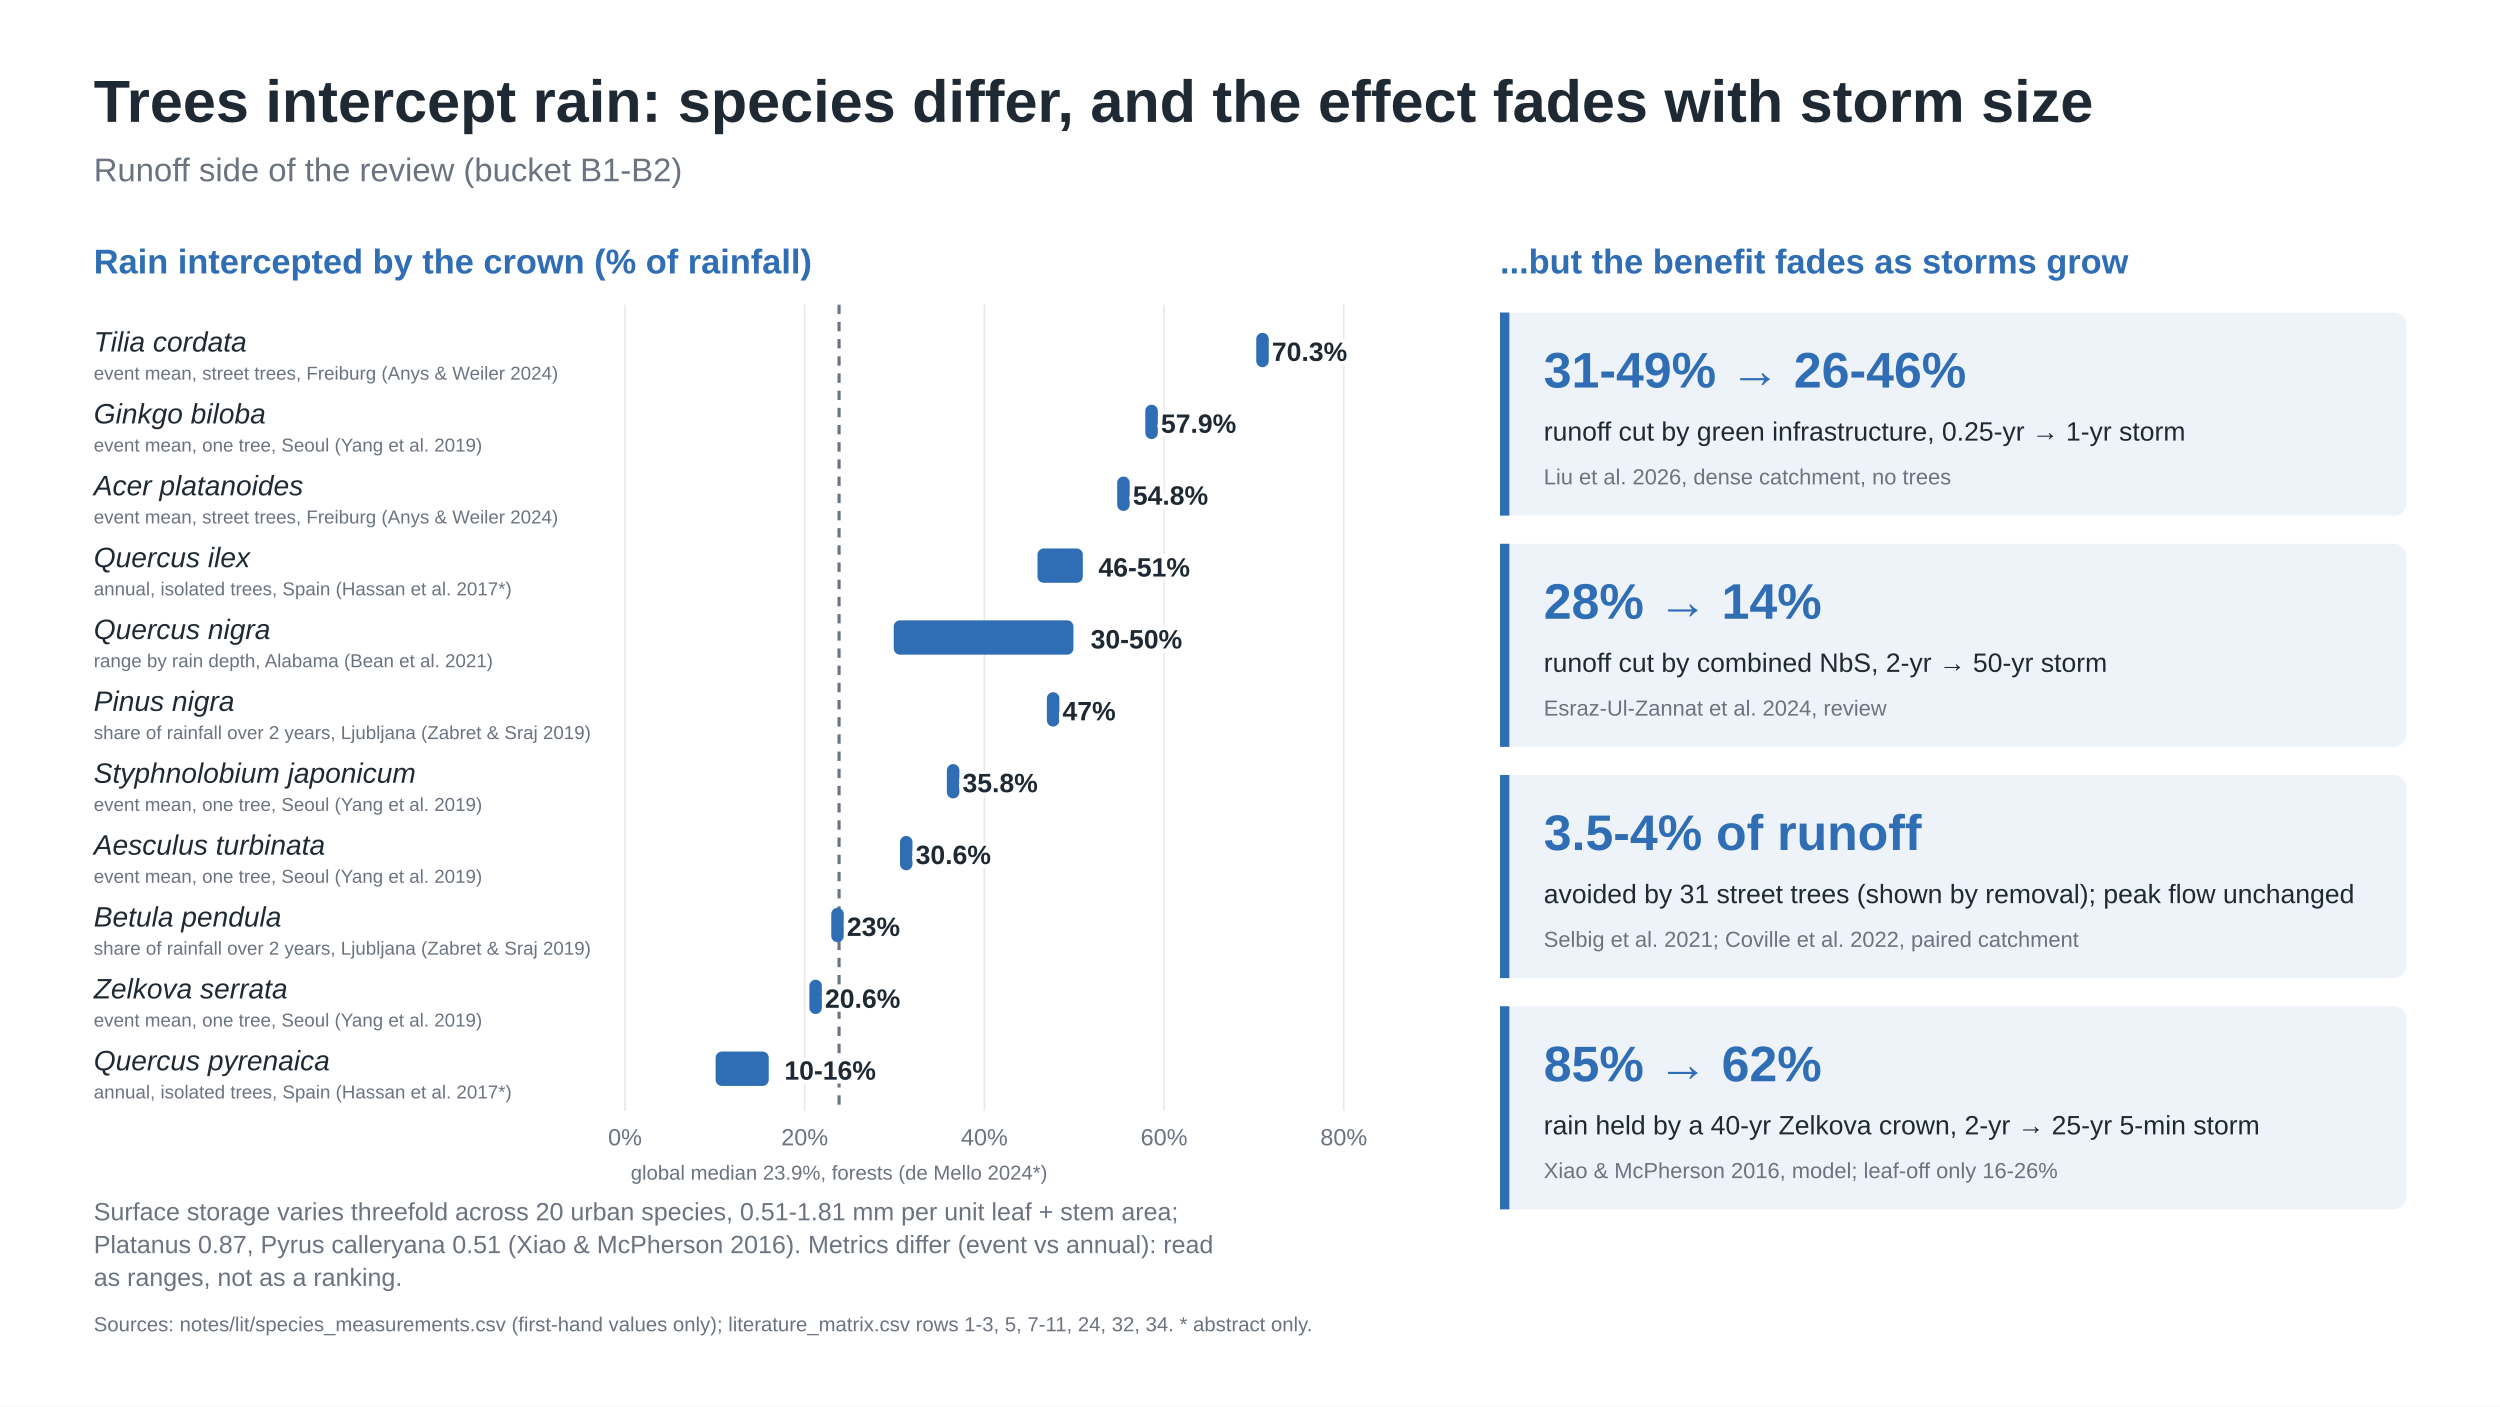
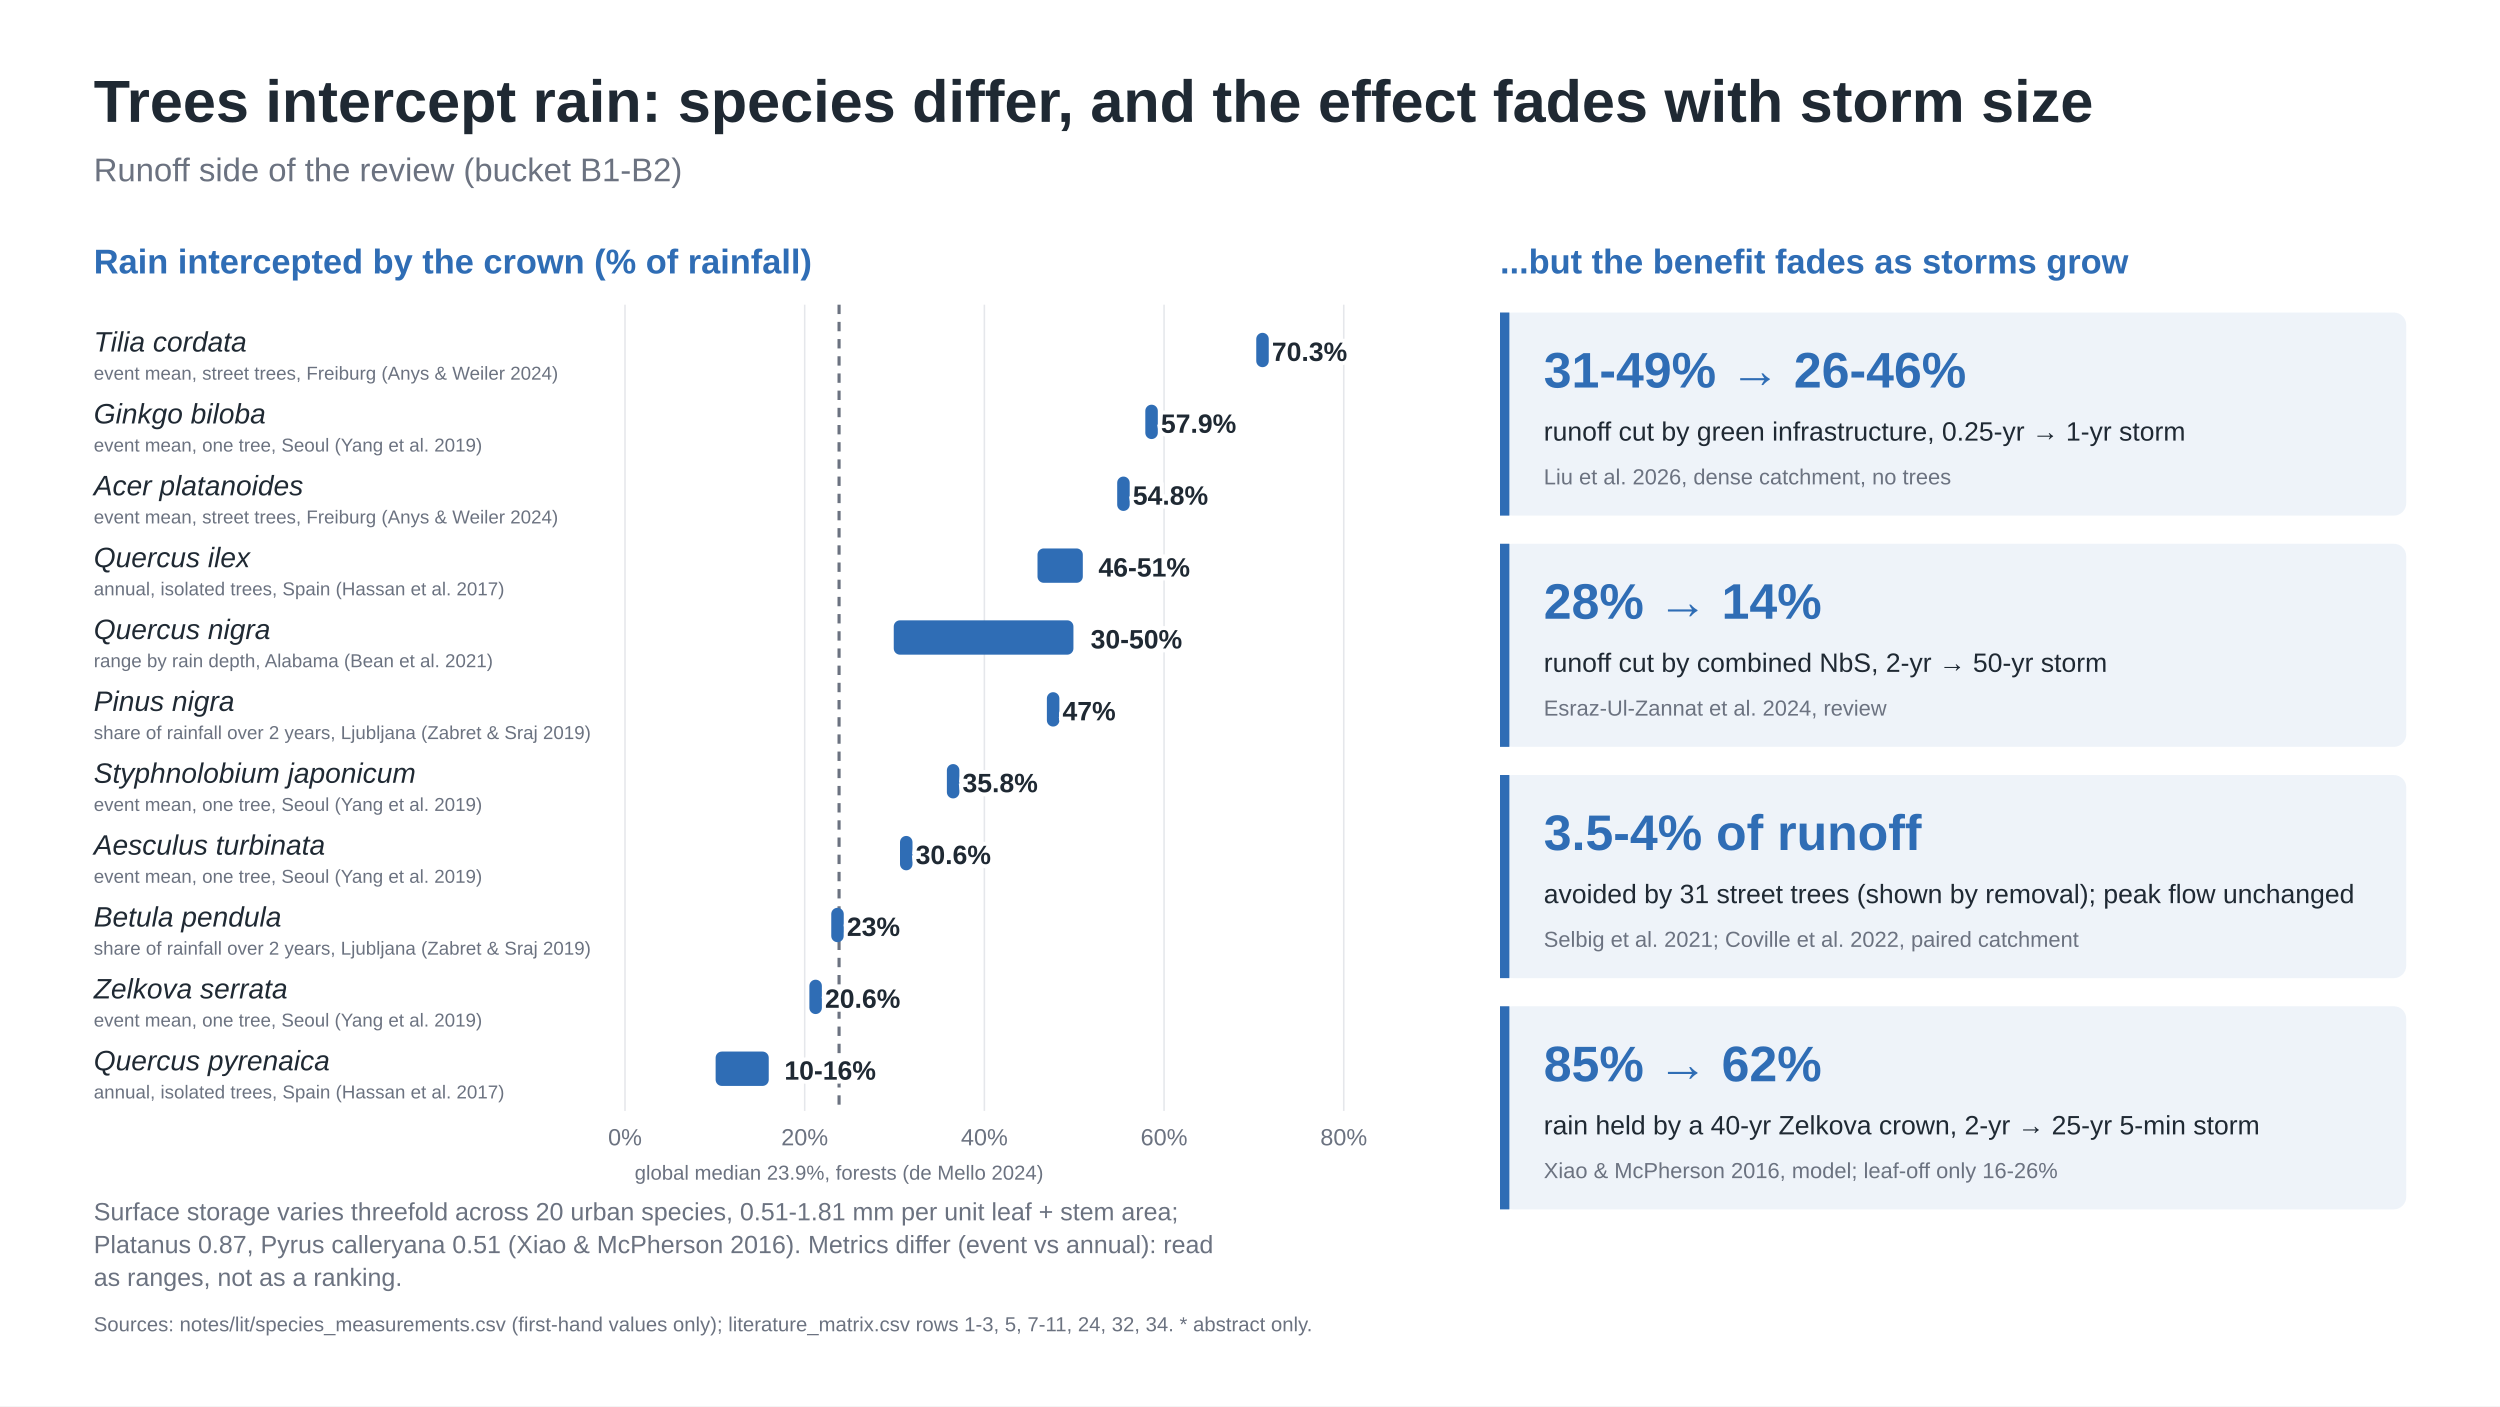
<svg xmlns="http://www.w3.org/2000/svg" width="1600" height="900" viewBox="0 0 1600 900" font-family="Arial, Helvetica, sans-serif">
  <defs>
    <marker id="arr" viewBox="0 0 10 10" refX="9" refY="5" markerWidth="7" markerHeight="7" orient="auto">
      <path d="M0,0 L10,5 L0,10 z" fill="#6B7280" />
    </marker>
  </defs>
  <rect width="1600" height="900" fill="#FFFFFF" />
  <text x="60" y="78" font-size="38" fill="#1F2933" font-weight="bold" text-anchor="start">Trees intercept rain: species differ, and the effect fades with storm size</text>
  <text x="60" y="116" font-size="21" fill="#6B7280" font-weight="normal" text-anchor="start">Runoff side of the review (bucket B1-B2)</text>
  <text x="60" y="175" font-size="22" fill="#2F6DB5" font-weight="bold" text-anchor="start">Rain intercepted by the crown (% of rainfall)</text>
  <line x1="400" y1="195" x2="400" y2="711" stroke="#E5E7EB" stroke-width="1" />
  <text x="400" y="733" font-size="15" fill="#6B7280" font-weight="normal" text-anchor="middle">0%</text>
  <line x1="515" y1="195" x2="515" y2="711" stroke="#E5E7EB" stroke-width="1" />
  <text x="515" y="733" font-size="15" fill="#6B7280" font-weight="normal" text-anchor="middle">20%</text>
  <line x1="630" y1="195" x2="630" y2="711" stroke="#E5E7EB" stroke-width="1" />
  <text x="630" y="733" font-size="15" fill="#6B7280" font-weight="normal" text-anchor="middle">40%</text>
  <line x1="745" y1="195" x2="745" y2="711" stroke="#E5E7EB" stroke-width="1" />
  <text x="745" y="733" font-size="15" fill="#6B7280" font-weight="normal" text-anchor="middle">60%</text>
  <line x1="860" y1="195" x2="860" y2="711" stroke="#E5E7EB" stroke-width="1" />
  <text x="860" y="733" font-size="15" fill="#6B7280" font-weight="normal" text-anchor="middle">80%</text>
  <line x1="537" y1="195" x2="537" y2="711" stroke="#6B7280" stroke-width="2" stroke-dasharray="6 5" />
-   <text x="537" y="755" font-size="13" fill="#6B7280" font-weight="normal" text-anchor="middle">global median 23.9%, forests (de Mello 2024*)</text>
+   <text x="537" y="755" font-size="13" fill="#6B7280" font-weight="normal" text-anchor="middle">global median 23.9%, forests (de Mello 2024)</text>
  <text x="60" y="225" font-size="18" fill="#1F2933" font-weight="normal" text-anchor="start" font-style="italic">Tilia cordata</text>
  <text x="60" y="243" font-size="12" fill="#6B7280" font-weight="normal" text-anchor="start">event mean, street trees, Freiburg (Anys &amp; Weiler 2024)</text>
  <rect x="804" y="213" width="8" height="22" rx="4" fill="#2F6DB5" fill-opacity="1.0" stroke="none" stroke-width="2" />
  <text x="814" y="231" font-size="17" fill="#1F2933" font-weight="bold" text-anchor="start" stroke="#FFFFFF" stroke-width="5" paint-order="stroke">70.3%</text>
  <text x="60" y="271" font-size="18" fill="#1F2933" font-weight="normal" text-anchor="start" font-style="italic">Ginkgo biloba</text>
  <text x="60" y="289" font-size="12" fill="#6B7280" font-weight="normal" text-anchor="start">event mean, one tree, Seoul (Yang et al. 2019)</text>
  <rect x="733" y="259" width="8" height="22" rx="4" fill="#2F6DB5" fill-opacity="1.0" stroke="none" stroke-width="2" />
  <text x="743" y="277" font-size="17" fill="#1F2933" font-weight="bold" text-anchor="start" stroke="#FFFFFF" stroke-width="5" paint-order="stroke">57.9%</text>
  <text x="60" y="317" font-size="18" fill="#1F2933" font-weight="normal" text-anchor="start" font-style="italic">Acer platanoides</text>
  <text x="60" y="335" font-size="12" fill="#6B7280" font-weight="normal" text-anchor="start">event mean, street trees, Freiburg (Anys &amp; Weiler 2024)</text>
  <rect x="715" y="305" width="8" height="22" rx="4" fill="#2F6DB5" fill-opacity="1.0" stroke="none" stroke-width="2" />
  <text x="725" y="323" font-size="17" fill="#1F2933" font-weight="bold" text-anchor="start" stroke="#FFFFFF" stroke-width="5" paint-order="stroke">54.8%</text>
  <text x="60" y="363" font-size="18" fill="#1F2933" font-weight="normal" text-anchor="start" font-style="italic">Quercus ilex</text>
-   <text x="60" y="381" font-size="12" fill="#6B7280" font-weight="normal" text-anchor="start">annual, isolated trees, Spain (Hassan et al. 2017*)</text>
+   <text x="60" y="381" font-size="12" fill="#6B7280" font-weight="normal" text-anchor="start">annual, isolated trees, Spain (Hassan et al. 2017)</text>
  <rect x="664" y="351" width="29" height="22" rx="4" fill="#2F6DB5" fill-opacity="1.0" stroke="none" stroke-width="2" />
  <text x="703" y="369" font-size="17" fill="#1F2933" font-weight="bold" text-anchor="start" stroke="#FFFFFF" stroke-width="5" paint-order="stroke">46-51%</text>
  <text x="60" y="409" font-size="18" fill="#1F2933" font-weight="normal" text-anchor="start" font-style="italic">Quercus nigra</text>
  <text x="60" y="427" font-size="12" fill="#6B7280" font-weight="normal" text-anchor="start">range by rain depth, Alabama (Bean et al. 2021)</text>
  <rect x="572" y="397" width="115" height="22" rx="4" fill="#2F6DB5" fill-opacity="1.0" stroke="none" stroke-width="2" />
  <text x="698" y="415" font-size="17" fill="#1F2933" font-weight="bold" text-anchor="start" stroke="#FFFFFF" stroke-width="5" paint-order="stroke">30-50%</text>
  <text x="60" y="455" font-size="18" fill="#1F2933" font-weight="normal" text-anchor="start" font-style="italic">Pinus nigra</text>
  <text x="60" y="473" font-size="12" fill="#6B7280" font-weight="normal" text-anchor="start">share of rainfall over 2 years, Ljubljana (Zabret &amp; Sraj 2019)</text>
  <rect x="670" y="443" width="8" height="22" rx="4" fill="#2F6DB5" fill-opacity="1.0" stroke="none" stroke-width="2" />
  <text x="680" y="461" font-size="17" fill="#1F2933" font-weight="bold" text-anchor="start" stroke="#FFFFFF" stroke-width="5" paint-order="stroke">47%</text>
  <text x="60" y="501" font-size="18" fill="#1F2933" font-weight="normal" text-anchor="start" font-style="italic">Styphnolobium japonicum</text>
  <text x="60" y="519" font-size="12" fill="#6B7280" font-weight="normal" text-anchor="start">event mean, one tree, Seoul (Yang et al. 2019)</text>
  <rect x="606" y="489" width="8" height="22" rx="4" fill="#2F6DB5" fill-opacity="1.0" stroke="none" stroke-width="2" />
  <text x="616" y="507" font-size="17" fill="#1F2933" font-weight="bold" text-anchor="start" stroke="#FFFFFF" stroke-width="5" paint-order="stroke">35.8%</text>
  <text x="60" y="547" font-size="18" fill="#1F2933" font-weight="normal" text-anchor="start" font-style="italic">Aesculus turbinata</text>
  <text x="60" y="565" font-size="12" fill="#6B7280" font-weight="normal" text-anchor="start">event mean, one tree, Seoul (Yang et al. 2019)</text>
  <rect x="576" y="535" width="8" height="22" rx="4" fill="#2F6DB5" fill-opacity="1.0" stroke="none" stroke-width="2" />
  <text x="586" y="553" font-size="17" fill="#1F2933" font-weight="bold" text-anchor="start" stroke="#FFFFFF" stroke-width="5" paint-order="stroke">30.6%</text>
  <text x="60" y="593" font-size="18" fill="#1F2933" font-weight="normal" text-anchor="start" font-style="italic">Betula pendula</text>
  <text x="60" y="611" font-size="12" fill="#6B7280" font-weight="normal" text-anchor="start">share of rainfall over 2 years, Ljubljana (Zabret &amp; Sraj 2019)</text>
  <rect x="532" y="581" width="8" height="22" rx="4" fill="#2F6DB5" fill-opacity="1.0" stroke="none" stroke-width="2" />
  <text x="542" y="599" font-size="17" fill="#1F2933" font-weight="bold" text-anchor="start" stroke="#FFFFFF" stroke-width="5" paint-order="stroke">23%</text>
  <text x="60" y="639" font-size="18" fill="#1F2933" font-weight="normal" text-anchor="start" font-style="italic">Zelkova serrata</text>
  <text x="60" y="657" font-size="12" fill="#6B7280" font-weight="normal" text-anchor="start">event mean, one tree, Seoul (Yang et al. 2019)</text>
  <rect x="518" y="627" width="8" height="22" rx="4" fill="#2F6DB5" fill-opacity="1.0" stroke="none" stroke-width="2" />
  <text x="528" y="645" font-size="17" fill="#1F2933" font-weight="bold" text-anchor="start" stroke="#FFFFFF" stroke-width="5" paint-order="stroke">20.6%</text>
  <text x="60" y="685" font-size="18" fill="#1F2933" font-weight="normal" text-anchor="start" font-style="italic">Quercus pyrenaica</text>
-   <text x="60" y="703" font-size="12" fill="#6B7280" font-weight="normal" text-anchor="start">annual, isolated trees, Spain (Hassan et al. 2017*)</text>
+   <text x="60" y="703" font-size="12" fill="#6B7280" font-weight="normal" text-anchor="start">annual, isolated trees, Spain (Hassan et al. 2017)</text>
  <rect x="458" y="673" width="34" height="22" rx="4" fill="#2F6DB5" fill-opacity="1.0" stroke="none" stroke-width="2" />
  <text x="502" y="691" font-size="17" fill="#1F2933" font-weight="bold" text-anchor="start" stroke="#FFFFFF" stroke-width="5" paint-order="stroke">10-16%</text>
  <text x="60" y="781" font-size="16" fill="#6B7280" font-weight="normal" text-anchor="start">Surface storage varies threefold across 20 urban species, 0.51-1.81 mm per unit leaf + stem area;</text>
  <text x="60" y="802" font-size="16" fill="#6B7280" font-weight="normal" text-anchor="start">Platanus 0.87, Pyrus calleryana 0.51 (Xiao &amp; McPherson 2016). Metrics differ (event vs annual): read</text>
  <text x="60" y="823" font-size="16" fill="#6B7280" font-weight="normal" text-anchor="start">as ranges, not as a ranking.</text>
  <text x="960" y="175" font-size="22" fill="#2F6DB5" font-weight="bold" text-anchor="start">...but the benefit fades as storms grow</text>
  <rect x="960" y="200" width="580" height="130" rx="8" fill="#2F6DB5" fill-opacity="0.08" stroke="none" stroke-width="2" />
  <rect x="960" y="200" width="6" height="130" rx="0" fill="#2F6DB5" fill-opacity="1.0" stroke="none" stroke-width="2" />
  <text x="988" y="248" font-size="32" fill="#2F6DB5" font-weight="bold" text-anchor="start">31-49% → 26-46%</text>
  <text x="988" y="282" font-size="17" fill="#1F2933" font-weight="normal" text-anchor="start">runoff cut by green infrastructure, 0.25-yr → 1-yr storm</text>
  <text x="988" y="310" font-size="14" fill="#6B7280" font-weight="normal" text-anchor="start">Liu et al. 2026, dense catchment, no trees</text>
  <rect x="960" y="348" width="580" height="130" rx="8" fill="#2F6DB5" fill-opacity="0.08" stroke="none" stroke-width="2" />
  <rect x="960" y="348" width="6" height="130" rx="0" fill="#2F6DB5" fill-opacity="1.0" stroke="none" stroke-width="2" />
  <text x="988" y="396" font-size="32" fill="#2F6DB5" font-weight="bold" text-anchor="start">28% → 14%</text>
  <text x="988" y="430" font-size="17" fill="#1F2933" font-weight="normal" text-anchor="start">runoff cut by combined NbS, 2-yr → 50-yr storm</text>
  <text x="988" y="458" font-size="14" fill="#6B7280" font-weight="normal" text-anchor="start">Esraz-Ul-Zannat et al. 2024, review</text>
  <rect x="960" y="496" width="580" height="130" rx="8" fill="#2F6DB5" fill-opacity="0.08" stroke="none" stroke-width="2" />
  <rect x="960" y="496" width="6" height="130" rx="0" fill="#2F6DB5" fill-opacity="1.0" stroke="none" stroke-width="2" />
  <text x="988" y="544" font-size="32" fill="#2F6DB5" font-weight="bold" text-anchor="start">3.5-4% of runoff</text>
  <text x="988" y="578" font-size="17" fill="#1F2933" font-weight="normal" text-anchor="start">avoided by 31 street trees (shown by removal); peak flow unchanged</text>
  <text x="988" y="606" font-size="14" fill="#6B7280" font-weight="normal" text-anchor="start">Selbig et al. 2021; Coville et al. 2022, paired catchment</text>
  <rect x="960" y="644" width="580" height="130" rx="8" fill="#2F6DB5" fill-opacity="0.08" stroke="none" stroke-width="2" />
  <rect x="960" y="644" width="6" height="130" rx="0" fill="#2F6DB5" fill-opacity="1.0" stroke="none" stroke-width="2" />
  <text x="988" y="692" font-size="32" fill="#2F6DB5" font-weight="bold" text-anchor="start">85% → 62%</text>
  <text x="988" y="726" font-size="17" fill="#1F2933" font-weight="normal" text-anchor="start">rain held by a 40-yr Zelkova crown, 2-yr → 25-yr 5-min storm</text>
  <text x="988" y="754" font-size="14" fill="#6B7280" font-weight="normal" text-anchor="start">Xiao &amp; McPherson 2016, model; leaf-off only 16-26%</text>
  <text x="60" y="852" font-size="13" fill="#6B7280" font-weight="normal" text-anchor="start">Sources: notes/lit/species_measurements.csv (first-hand values only); literature_matrix.csv rows 1-3, 5, 7-11, 24, 32, 34. * abstract only.</text>
</svg>
